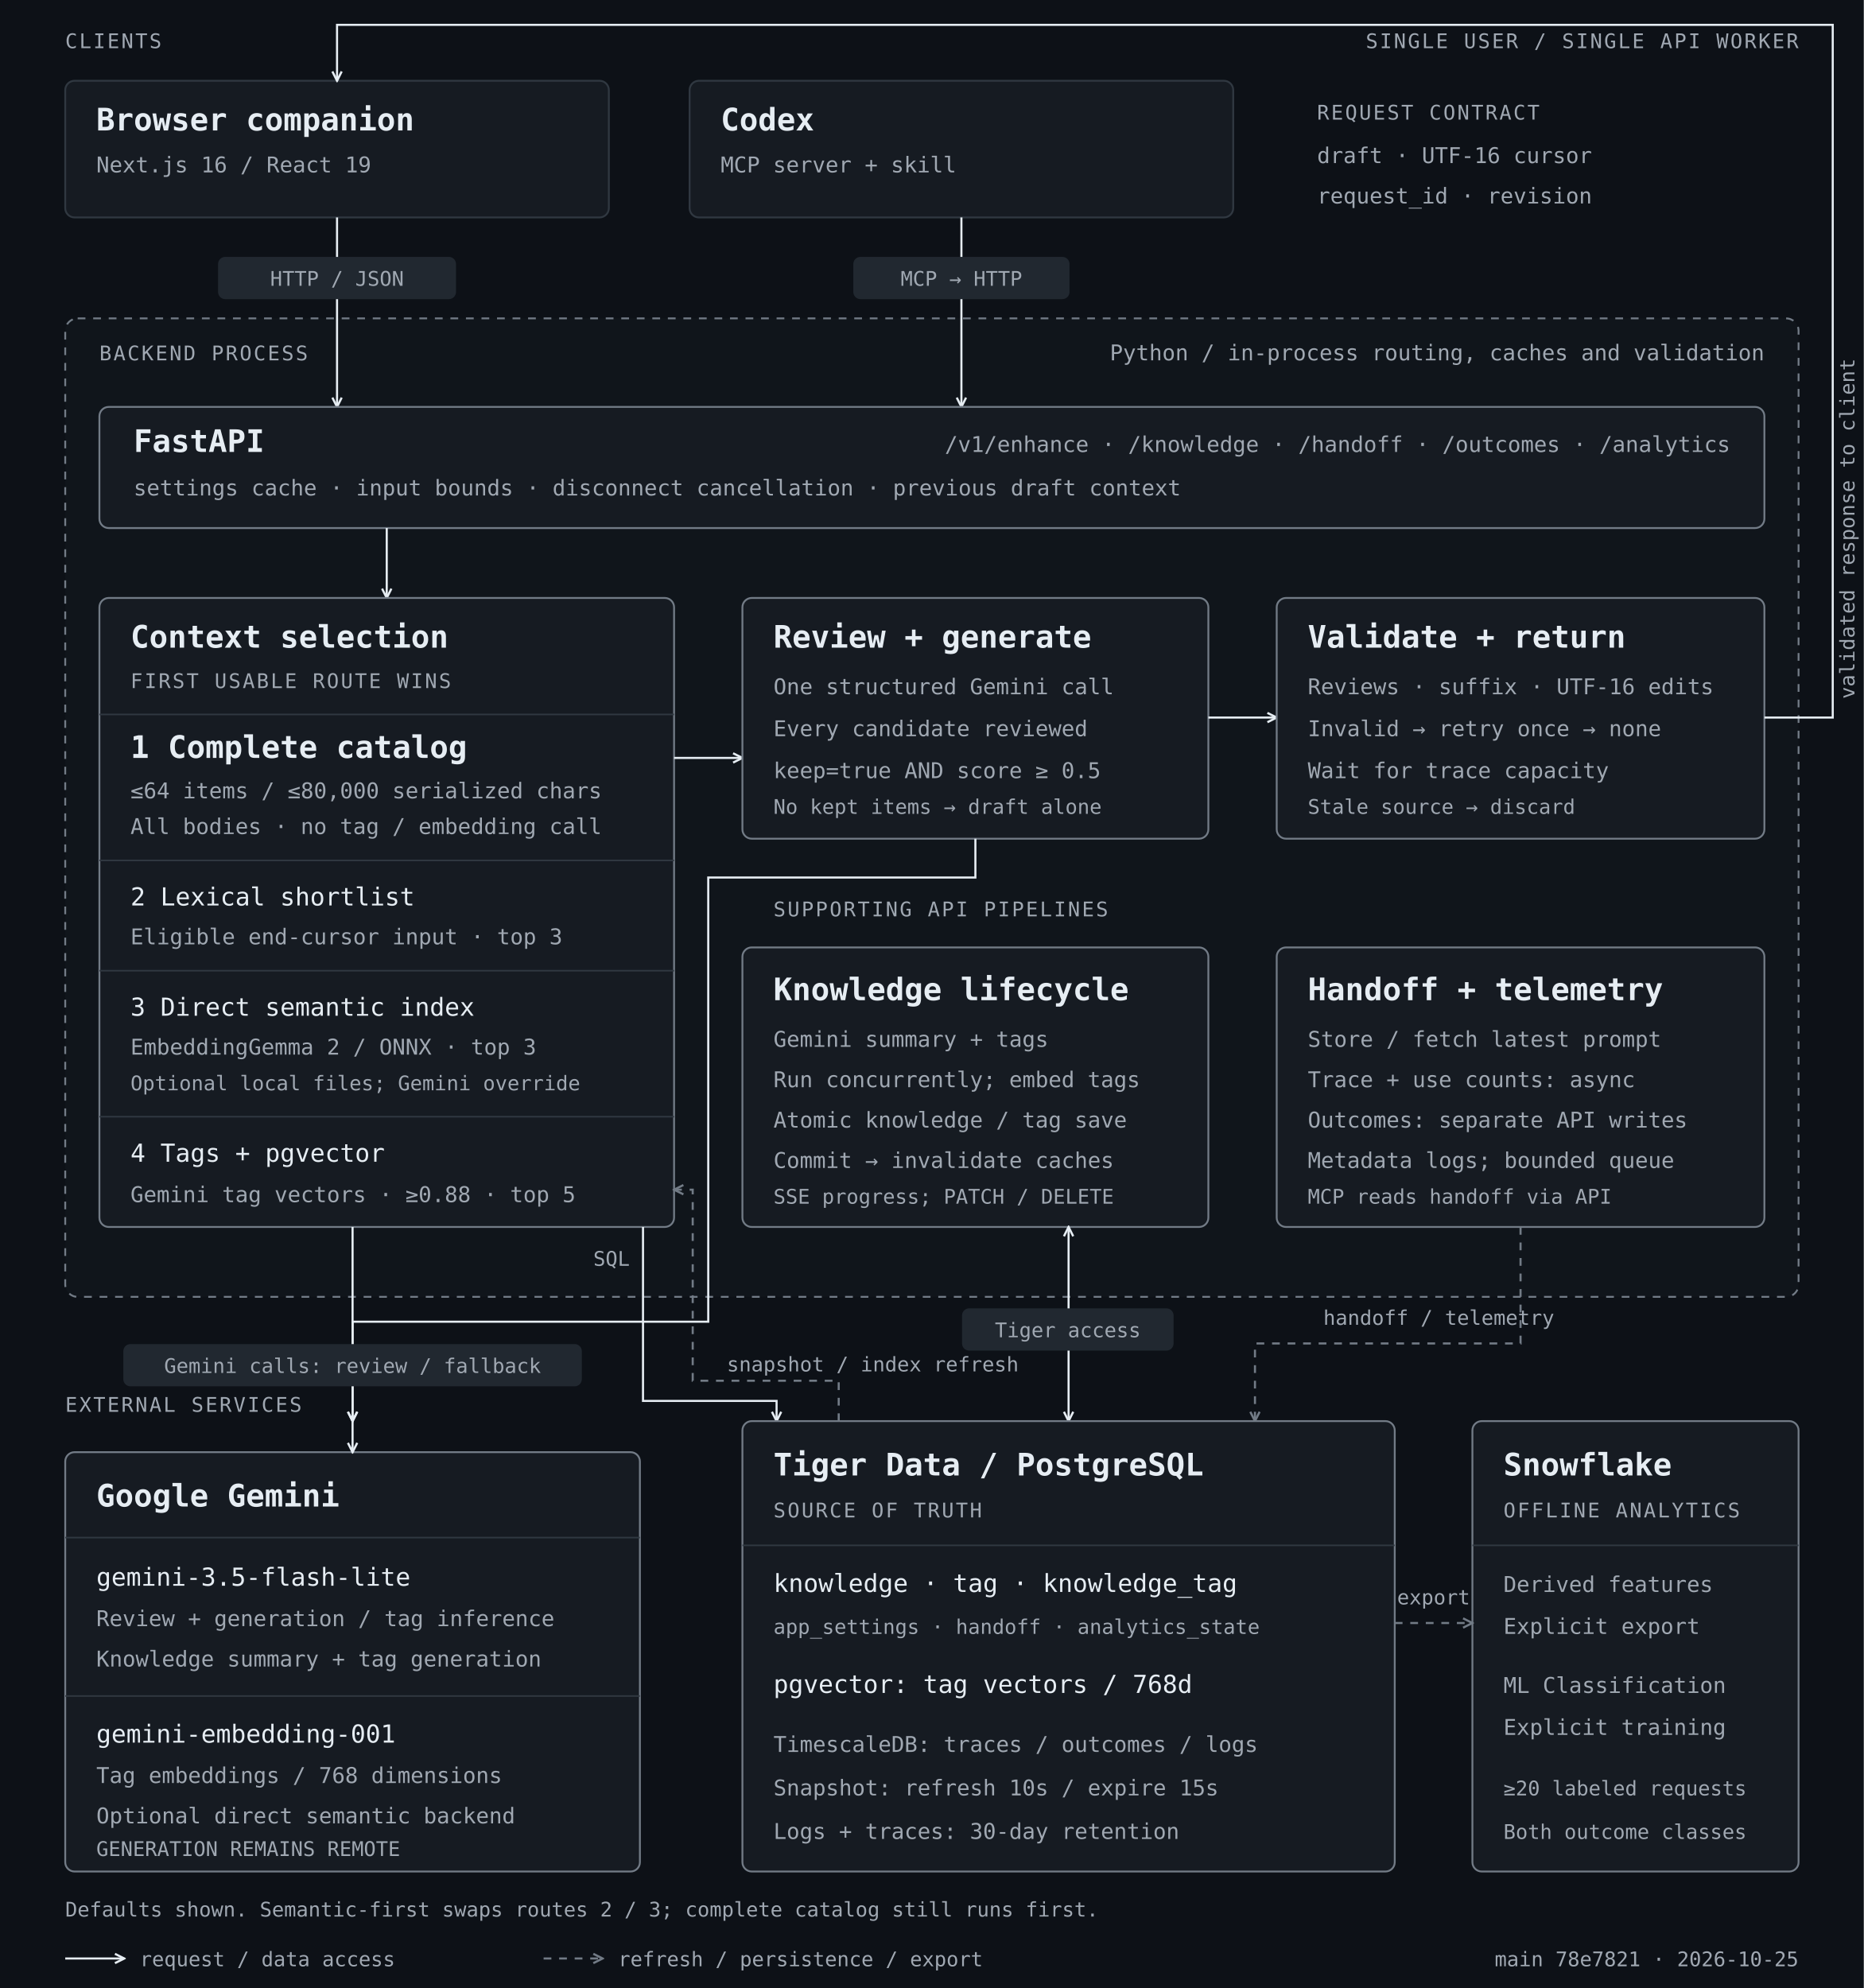
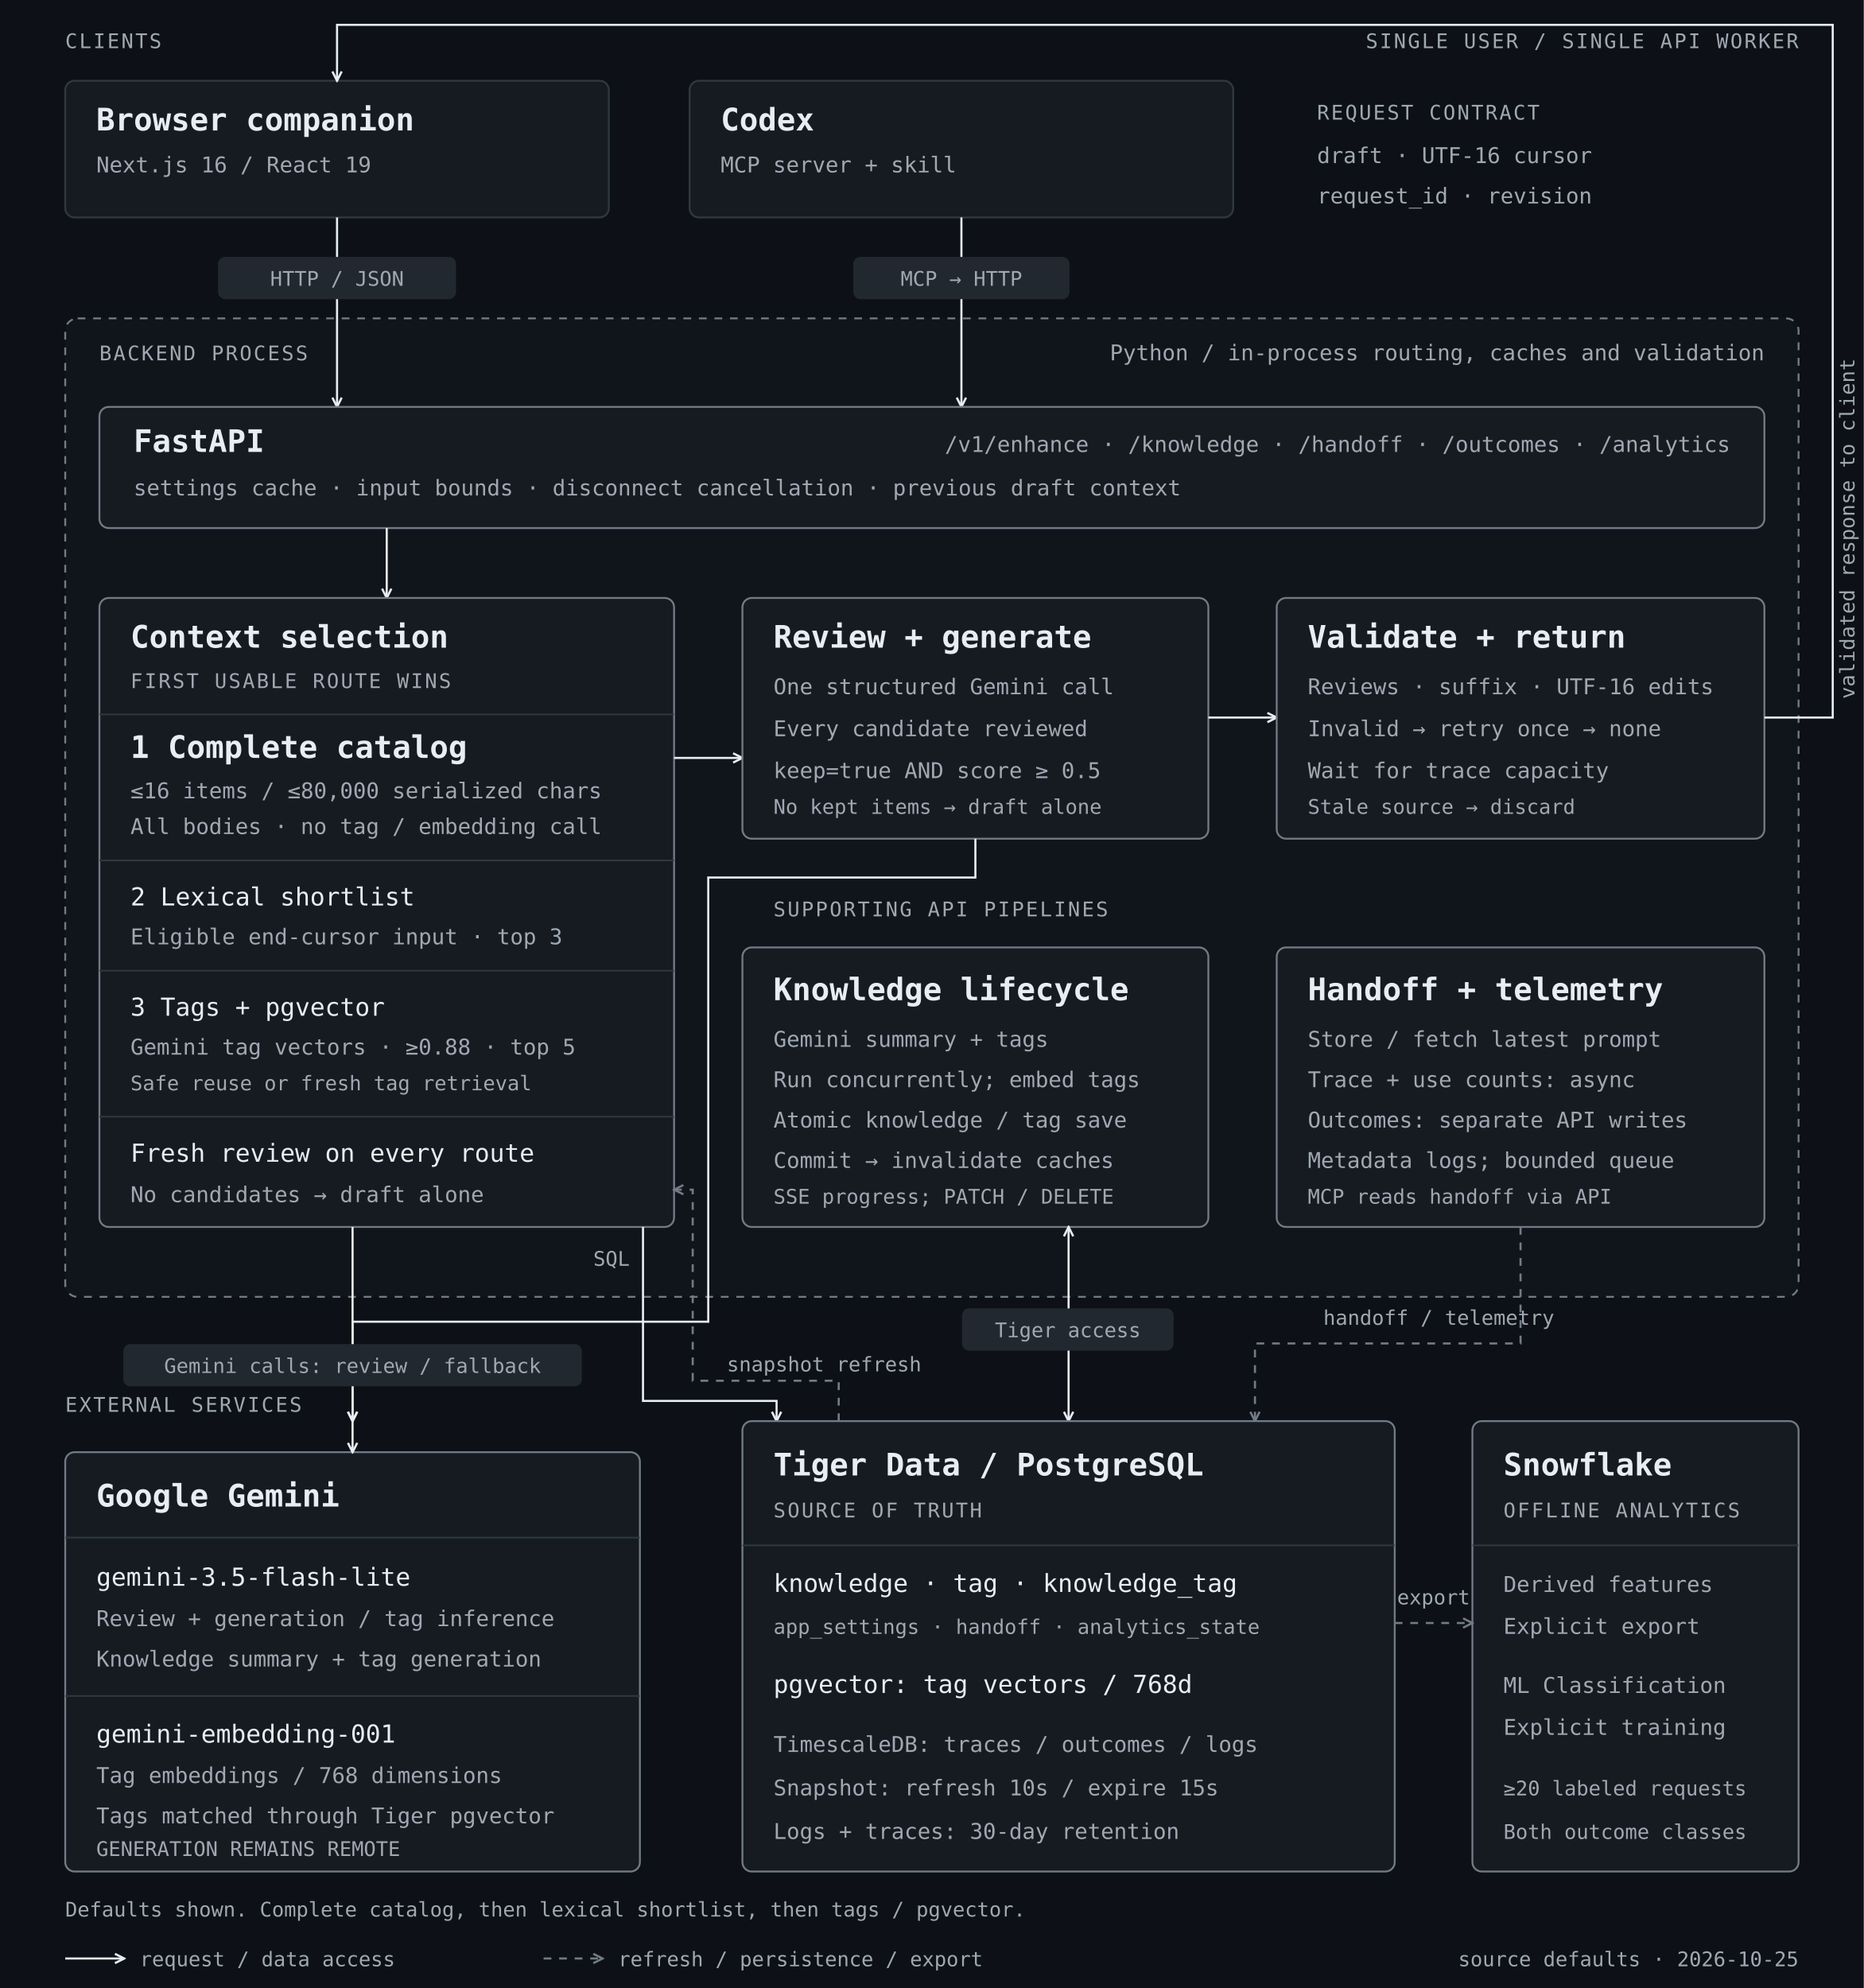
<svg xmlns="http://www.w3.org/2000/svg" width="1200" height="1280" viewBox="0 0 1200 1280" role="img" aria-labelledby="title desc">
  <defs>
    <marker id="arrow" markerWidth="8" markerHeight="8" refX="7" refY="4" orient="auto-start-reverse" markerUnits="userSpaceOnUse">
      <path d="M1 1 L7 4 L1 7" fill="none" stroke="#e6edf3" stroke-width="1.4" />
    </marker>
    <marker id="muted-arrow" markerWidth="8" markerHeight="8" refX="7" refY="4" orient="auto-start-reverse" markerUnits="userSpaceOnUse">
      <path d="M1 1 L7 4 L1 7" fill="none" stroke="#727b86" stroke-width="1.4" />
    </marker>
  </defs>
  <style>text{font-family:ui-monospace,SFMono-Regular,Menlo,Consolas,monospace;fill:#e6edf3;font-size:16px}.title{font-size:20px;font-weight:600}.meta{font-size:14px;fill:#a0a8b2}.label{font-size:13px;fill:#a0a8b2;letter-spacing:1.2px}.small{font-size:13px;fill:#a0a8b2}</style>
  <rect width="1200" height="1280" fill="#0d1117" />
  <text x="42" y="31" class="label">CLIENTS</text>
  <text x="1158" y="31" class="label" text-anchor="end">SINGLE USER / SINGLE API WORKER</text>
  <rect x="42" y="52" width="350" height="88" rx="6" fill="#161b22" stroke="#303841" stroke-width="1.2" />
  <text x="62" y="84" class="title">Browser companion</text>
  <text x="62" y="111" class="meta">Next.js 16 / React 19</text>
  <rect x="444" y="52" width="350" height="88" rx="6" fill="#161b22" stroke="#303841" stroke-width="1.2" />
  <text x="464" y="84" class="title">Codex</text>
  <text x="464" y="111" class="meta">MCP server + skill</text>
  <text x="848" y="77" class="label">REQUEST CONTRACT</text>
  <text x="848" y="105" class="meta">draft · UTF-16 cursor</text>
  <text x="848" y="131" class="meta">request_id · revision</text>
  <rect x="42" y="205" width="1116" height="630" rx="8" fill="#10151b" stroke="#727b86" stroke-width="1.2" stroke-dasharray="5 5" />
  <text x="64" y="232" class="label">BACKEND PROCESS</text>
  <text x="1136" y="232" class="meta" text-anchor="end">Python / in-process routing, caches and validation</text>
  <path d="M217 140 V262" fill="none" stroke="#e6edf3" stroke-width="1.35" marker-end="url(#arrow)" />
  <path d="M619 140 V262" fill="none" stroke="#e6edf3" stroke-width="1.35" marker-end="url(#arrow)" />
  <rect x="141" y="166" width="152" height="26" rx="4" fill="#212830" stroke="#212830" stroke-width="1.2" />
  <text x="217.0" y="184" class="small" text-anchor="middle">HTTP / JSON</text>
  <rect x="550" y="166" width="138" height="26" rx="4" fill="#212830" stroke="#212830" stroke-width="1.2" />
  <text x="619.0" y="184" class="small" text-anchor="middle">MCP → HTTP</text>
  <rect x="64" y="262" width="1072" height="78" rx="6" fill="#161b22" stroke="#727b86" stroke-width="1.2" />
  <text x="86" y="291" class="title">FastAPI</text>
  <text x="1114" y="291" class="meta" text-anchor="end">/v1/enhance · /knowledge · /handoff · /outcomes · /analytics</text>
  <text x="86" y="319" class="meta">settings cache · input bounds · disconnect cancellation · previous draft context</text>
  <path d="M249 340 V385" fill="none" stroke="#e6edf3" stroke-width="1.35" marker-end="url(#arrow)" />
  <rect x="64" y="385" width="370" height="405" rx="6" fill="#161b22" stroke="#727b86" stroke-width="1.2" />
  <text x="84" y="417" class="title">Context selection</text>
  <text x="84" y="443" class="label">FIRST USABLE ROUTE WINS</text>
  <path d="M64 460 H434" stroke="#303841" stroke-width="1" />
  <text x="84" y="488" class="title">1  Complete catalog</text>
-   <text x="84" y="514" class="meta">≤64 items / ≤80,000 serialized chars</text>
+   <text x="84" y="514" class="meta">≤16 items / ≤80,000 serialized chars</text>
  <text x="84" y="537" class="meta">All bodies · no tag / embedding call</text>
  <path d="M64 554 H434" stroke="#303841" stroke-width="1" />
  <text x="84" y="583" class="">2  Lexical shortlist</text>
  <text x="84" y="608" class="meta">Eligible end-cursor input · top 3</text>
  <path d="M64 625 H434" stroke="#303841" stroke-width="1" />
-   <text x="84" y="654" class="">3  Direct semantic index</text>
-   <text x="84" y="679" class="meta">EmbeddingGemma 2 / ONNX · top 3</text>
-   <text x="84" y="702" class="small">Optional local files; Gemini override</text>
+   <text x="84" y="654" class="">3  Tags + pgvector</text>
+   <text x="84" y="679" class="meta">Gemini tag vectors · ≥0.88 · top 5</text>
+   <text x="84" y="702" class="small">Safe reuse or fresh tag retrieval</text>
  <path d="M64 719 H434" stroke="#303841" stroke-width="1" />
-   <text x="84" y="748" class="">4  Tags + pgvector</text>
-   <text x="84" y="774" class="meta">Gemini tag vectors · ≥0.88 · top 5</text>
+   <text x="84" y="748" class="">Fresh review on every route</text>
+   <text x="84" y="774" class="meta">No candidates → draft alone</text>
  <path d="M434 488 H478" fill="none" stroke="#e6edf3" stroke-width="1.35" marker-end="url(#arrow)" />
  <rect x="478" y="385" width="300" height="155" rx="6" fill="#161b22" stroke="#727b86" stroke-width="1.2" />
  <text x="498" y="417" class="title">Review + generate</text>
  <text x="498" y="447" class="meta">One structured Gemini call</text>
  <text x="498" y="474" class="meta">Every candidate reviewed</text>
  <text x="498" y="501" class="meta">keep=true AND score ≥ 0.5</text>
  <text x="498" y="524" class="small">No kept items → draft alone</text>
  <path d="M778 462 H822" fill="none" stroke="#e6edf3" stroke-width="1.35" marker-end="url(#arrow)" />
  <rect x="822" y="385" width="314" height="155" rx="6" fill="#161b22" stroke="#727b86" stroke-width="1.2" />
  <text x="842" y="417" class="title">Validate + return</text>
  <text x="842" y="447" class="meta">Reviews · suffix · UTF-16 edits</text>
  <text x="842" y="474" class="meta">Invalid → retry once → none</text>
  <text x="842" y="501" class="meta">Wait for trace capacity</text>
  <text x="842" y="524" class="small">Stale source → discard</text>
  <path d="M1136 462 H1180 V16 H217 V52" fill="none" stroke="#e6edf3" stroke-width="1.35" marker-end="url(#arrow)" />
  <text x="1194" y="450" class="small" transform="rotate(-90 1194 450)">validated response to client</text>
  <text x="498" y="590" class="label">SUPPORTING API PIPELINES</text>
  <rect x="478" y="610" width="300" height="180" rx="6" fill="#161b22" stroke="#727b86" stroke-width="1.2" />
  <text x="498" y="644" class="title">Knowledge lifecycle</text>
  <text x="498" y="674" class="meta">Gemini summary + tags</text>
  <text x="498" y="700" class="meta">Run concurrently; embed tags</text>
  <text x="498" y="726" class="meta">Atomic knowledge / tag save</text>
  <text x="498" y="752" class="meta">Commit → invalidate caches</text>
  <text x="498" y="775" class="small">SSE progress; PATCH / DELETE</text>
  <rect x="822" y="610" width="314" height="180" rx="6" fill="#161b22" stroke="#727b86" stroke-width="1.2" />
  <text x="842" y="644" class="title">Handoff + telemetry</text>
  <text x="842" y="674" class="meta">Store / fetch latest prompt</text>
  <text x="842" y="700" class="meta">Trace + use counts: async</text>
  <text x="842" y="726" class="meta">Outcomes: separate API writes</text>
  <text x="842" y="752" class="meta">Metadata logs; bounded queue</text>
  <text x="842" y="775" class="small">MCP reads handoff via API</text>
  <path d="M227 790 V915" fill="none" stroke="#e6edf3" stroke-width="1.35" marker-end="url(#arrow)" />
  <path d="M628 540 V565 H456 V851 H227 V915" fill="none" stroke="#e6edf3" stroke-width="1.35" marker-end="url(#arrow)" />
  <rect x="80" y="866" width="294" height="26" rx="4" fill="#212830" stroke="#212830" stroke-width="1.2" />
  <text x="227.0" y="884" class="small" text-anchor="middle">Gemini calls: review / fallback</text>
  <path d="M540 915 V889 H446 V766 H434" fill="none" stroke="#727b86" stroke-width="1.35" stroke-dasharray="5 5" marker-end="url(#muted-arrow)" />
-   <text x="468" y="883" class="small">snapshot / index refresh</text>
+   <text x="468" y="883" class="small">snapshot refresh</text>
  <path d="M414 790 V902 H500 V915" fill="none" stroke="#e6edf3" stroke-width="1.35" marker-end="url(#arrow)" />
  <text x="382" y="815" class="small">SQL</text>
  <path d="M688 790 V915" fill="none" stroke="#e6edf3" stroke-width="1.35" marker-end="url(#arrow)" marker-start="url(#arrow)" />
  <rect x="620" y="843" width="135" height="26" rx="4" fill="#212830" stroke="#212830" stroke-width="1.2" />
  <text x="687.5" y="861" class="small" text-anchor="middle">Tiger access</text>
  <path d="M979 790 V865 H808 V915" fill="none" stroke="#727b86" stroke-width="1.35" stroke-dasharray="5 5" marker-end="url(#muted-arrow)" />
  <text x="852" y="853" class="small">handoff / telemetry</text>
  <text x="42" y="909" class="label">EXTERNAL SERVICES</text>
  <rect x="42" y="935" width="370" height="270" rx="6" fill="#161b22" stroke="#727b86" stroke-width="1.2" />
  <path d="M227 915 V935" fill="none" stroke="#e6edf3" stroke-width="1.35" marker-end="url(#arrow)" />
  <text x="62" y="970" class="title">Google Gemini</text>
  <path d="M42 990 H412" stroke="#303841" stroke-width="1" />
  <text x="62" y="1021" class="">gemini-3.5-flash-lite</text>
  <text x="62" y="1047" class="meta">Review + generation / tag inference</text>
  <text x="62" y="1073" class="meta">Knowledge summary + tag generation</text>
  <path d="M42 1092 H412" stroke="#303841" stroke-width="1" />
  <text x="62" y="1122" class="">gemini-embedding-001</text>
  <text x="62" y="1148" class="meta">Tag embeddings / 768 dimensions</text>
-   <text x="62" y="1174" class="meta">Optional direct semantic backend</text>
+   <text x="62" y="1174" class="meta">Tags matched through Tiger pgvector</text>
  <text x="62" y="1195" class="small">GENERATION REMAINS REMOTE</text>
  <rect x="478" y="915" width="420" height="290" rx="6" fill="#161b22" stroke="#727b86" stroke-width="1.2" />
  <text x="498" y="950" class="title">Tiger Data / PostgreSQL</text>
  <text x="498" y="977" class="label">SOURCE OF TRUTH</text>
  <path d="M478 995 H898" stroke="#303841" stroke-width="1" />
  <text x="498" y="1025" class="">knowledge · tag · knowledge_tag</text>
  <text x="498" y="1052" class="small">app_settings · handoff · analytics_state</text>
  <text x="498" y="1090" class="">pgvector: tag vectors / 768d</text>
  <text x="498" y="1128" class="meta">TimescaleDB: traces / outcomes / logs</text>
  <text x="498" y="1156" class="meta">Snapshot: refresh 10s / expire 15s</text>
  <text x="498" y="1184" class="meta">Logs + traces: 30-day retention</text>
  <rect x="948" y="915" width="210" height="290" rx="6" fill="#161b22" stroke="#727b86" stroke-width="1.2" />
  <text x="968" y="950" class="title">Snowflake</text>
  <text x="968" y="977" class="label">OFFLINE ANALYTICS</text>
  <path d="M948 995 H1158" stroke="#303841" stroke-width="1" />
  <text x="968" y="1025" class="meta">Derived features</text>
  <text x="968" y="1052" class="meta">Explicit export</text>
  <text x="968" y="1090" class="meta">ML Classification</text>
  <text x="968" y="1117" class="meta">Explicit training</text>
  <text x="968" y="1156" class="small">≥20 labeled requests</text>
  <text x="968" y="1184" class="small">Both outcome classes</text>
  <path d="M898 1045 H948" fill="none" stroke="#727b86" stroke-width="1.35" stroke-dasharray="5 5" marker-end="url(#muted-arrow)" />
  <text x="923" y="1033" class="small" text-anchor="middle">export</text>
-   <text x="42" y="1234" class="small">Defaults shown. Semantic-first swaps routes 2 / 3; complete catalog still runs first.</text>
+   <text x="42" y="1234" class="small">Defaults shown. Complete catalog, then lexical shortlist, then tags / pgvector.</text>
  <path d="M42 1261 H80" fill="none" stroke="#e6edf3" stroke-width="1.35" marker-end="url(#arrow)" />
  <text x="90" y="1266" class="small">request / data access</text>
  <path d="M350 1261 H388" fill="none" stroke="#727b86" stroke-width="1.35" stroke-dasharray="5 5" marker-end="url(#muted-arrow)" />
  <text x="398" y="1266" class="small">refresh / persistence / export</text>
-   <text x="1158" y="1266" class="small" text-anchor="end">main 78e7821 · 2026-10-25</text>
+   <text x="1158" y="1266" class="small" text-anchor="end">source defaults · 2026-10-25</text>
</svg>
